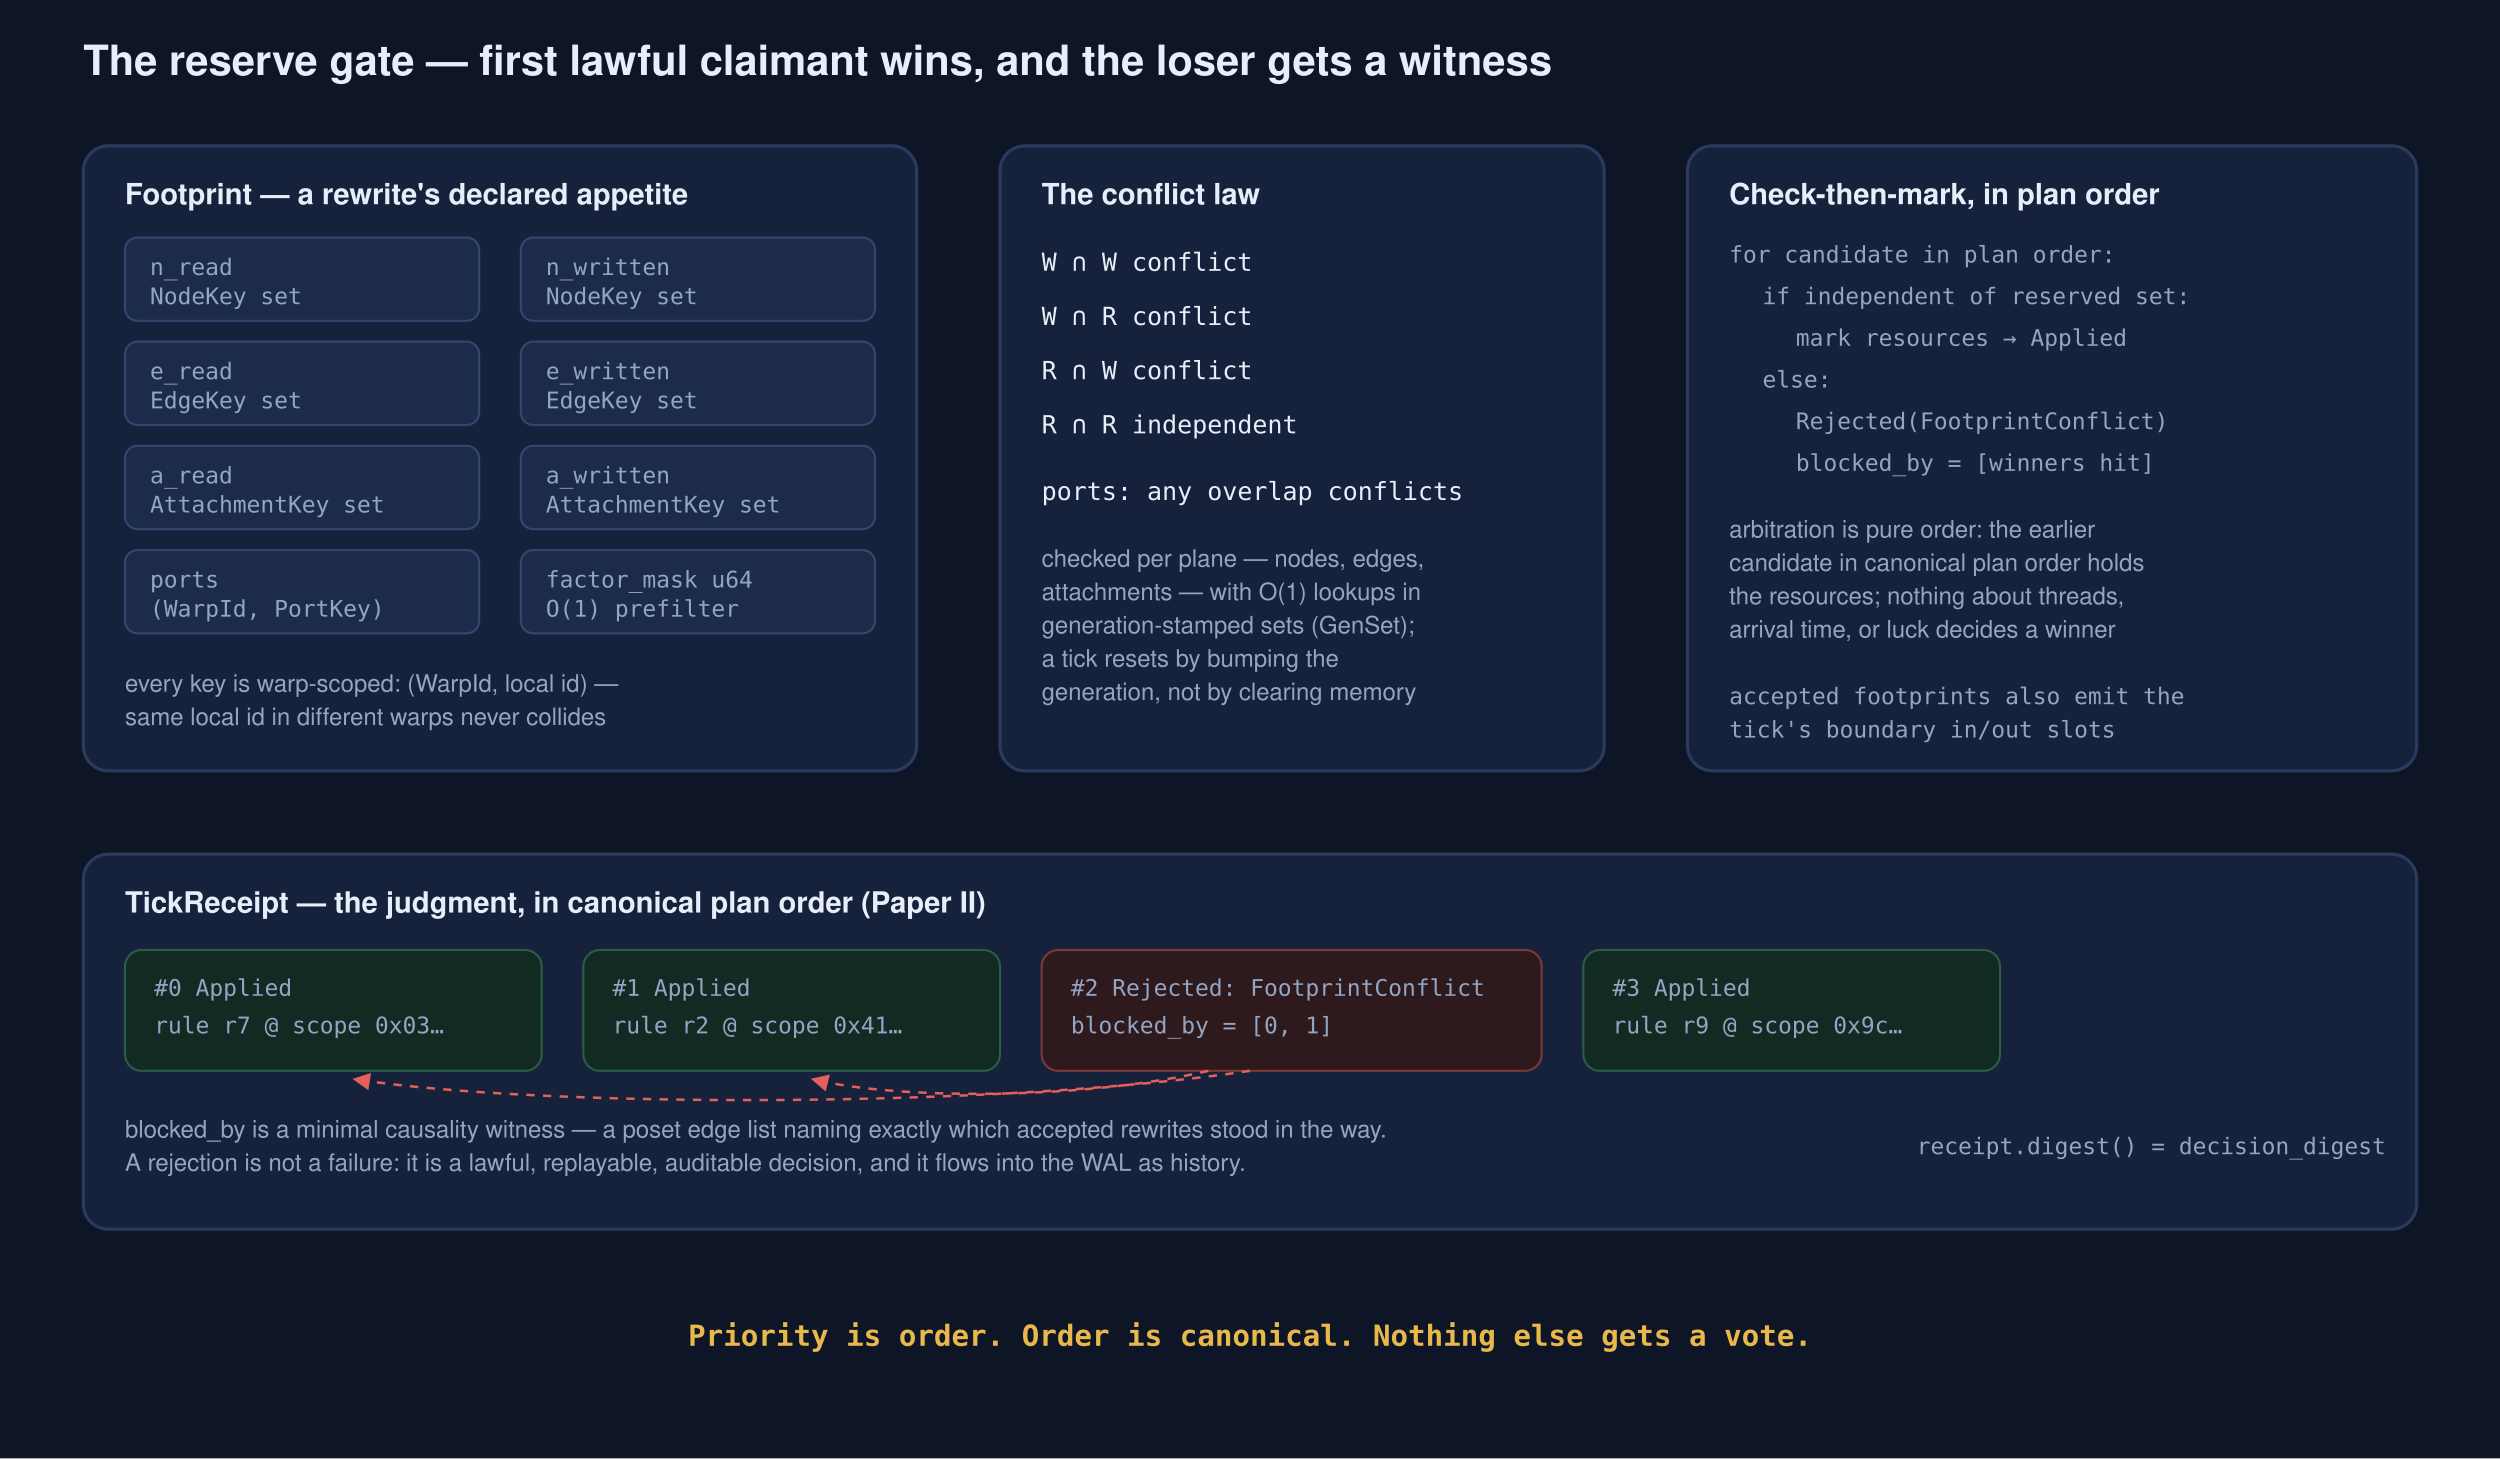
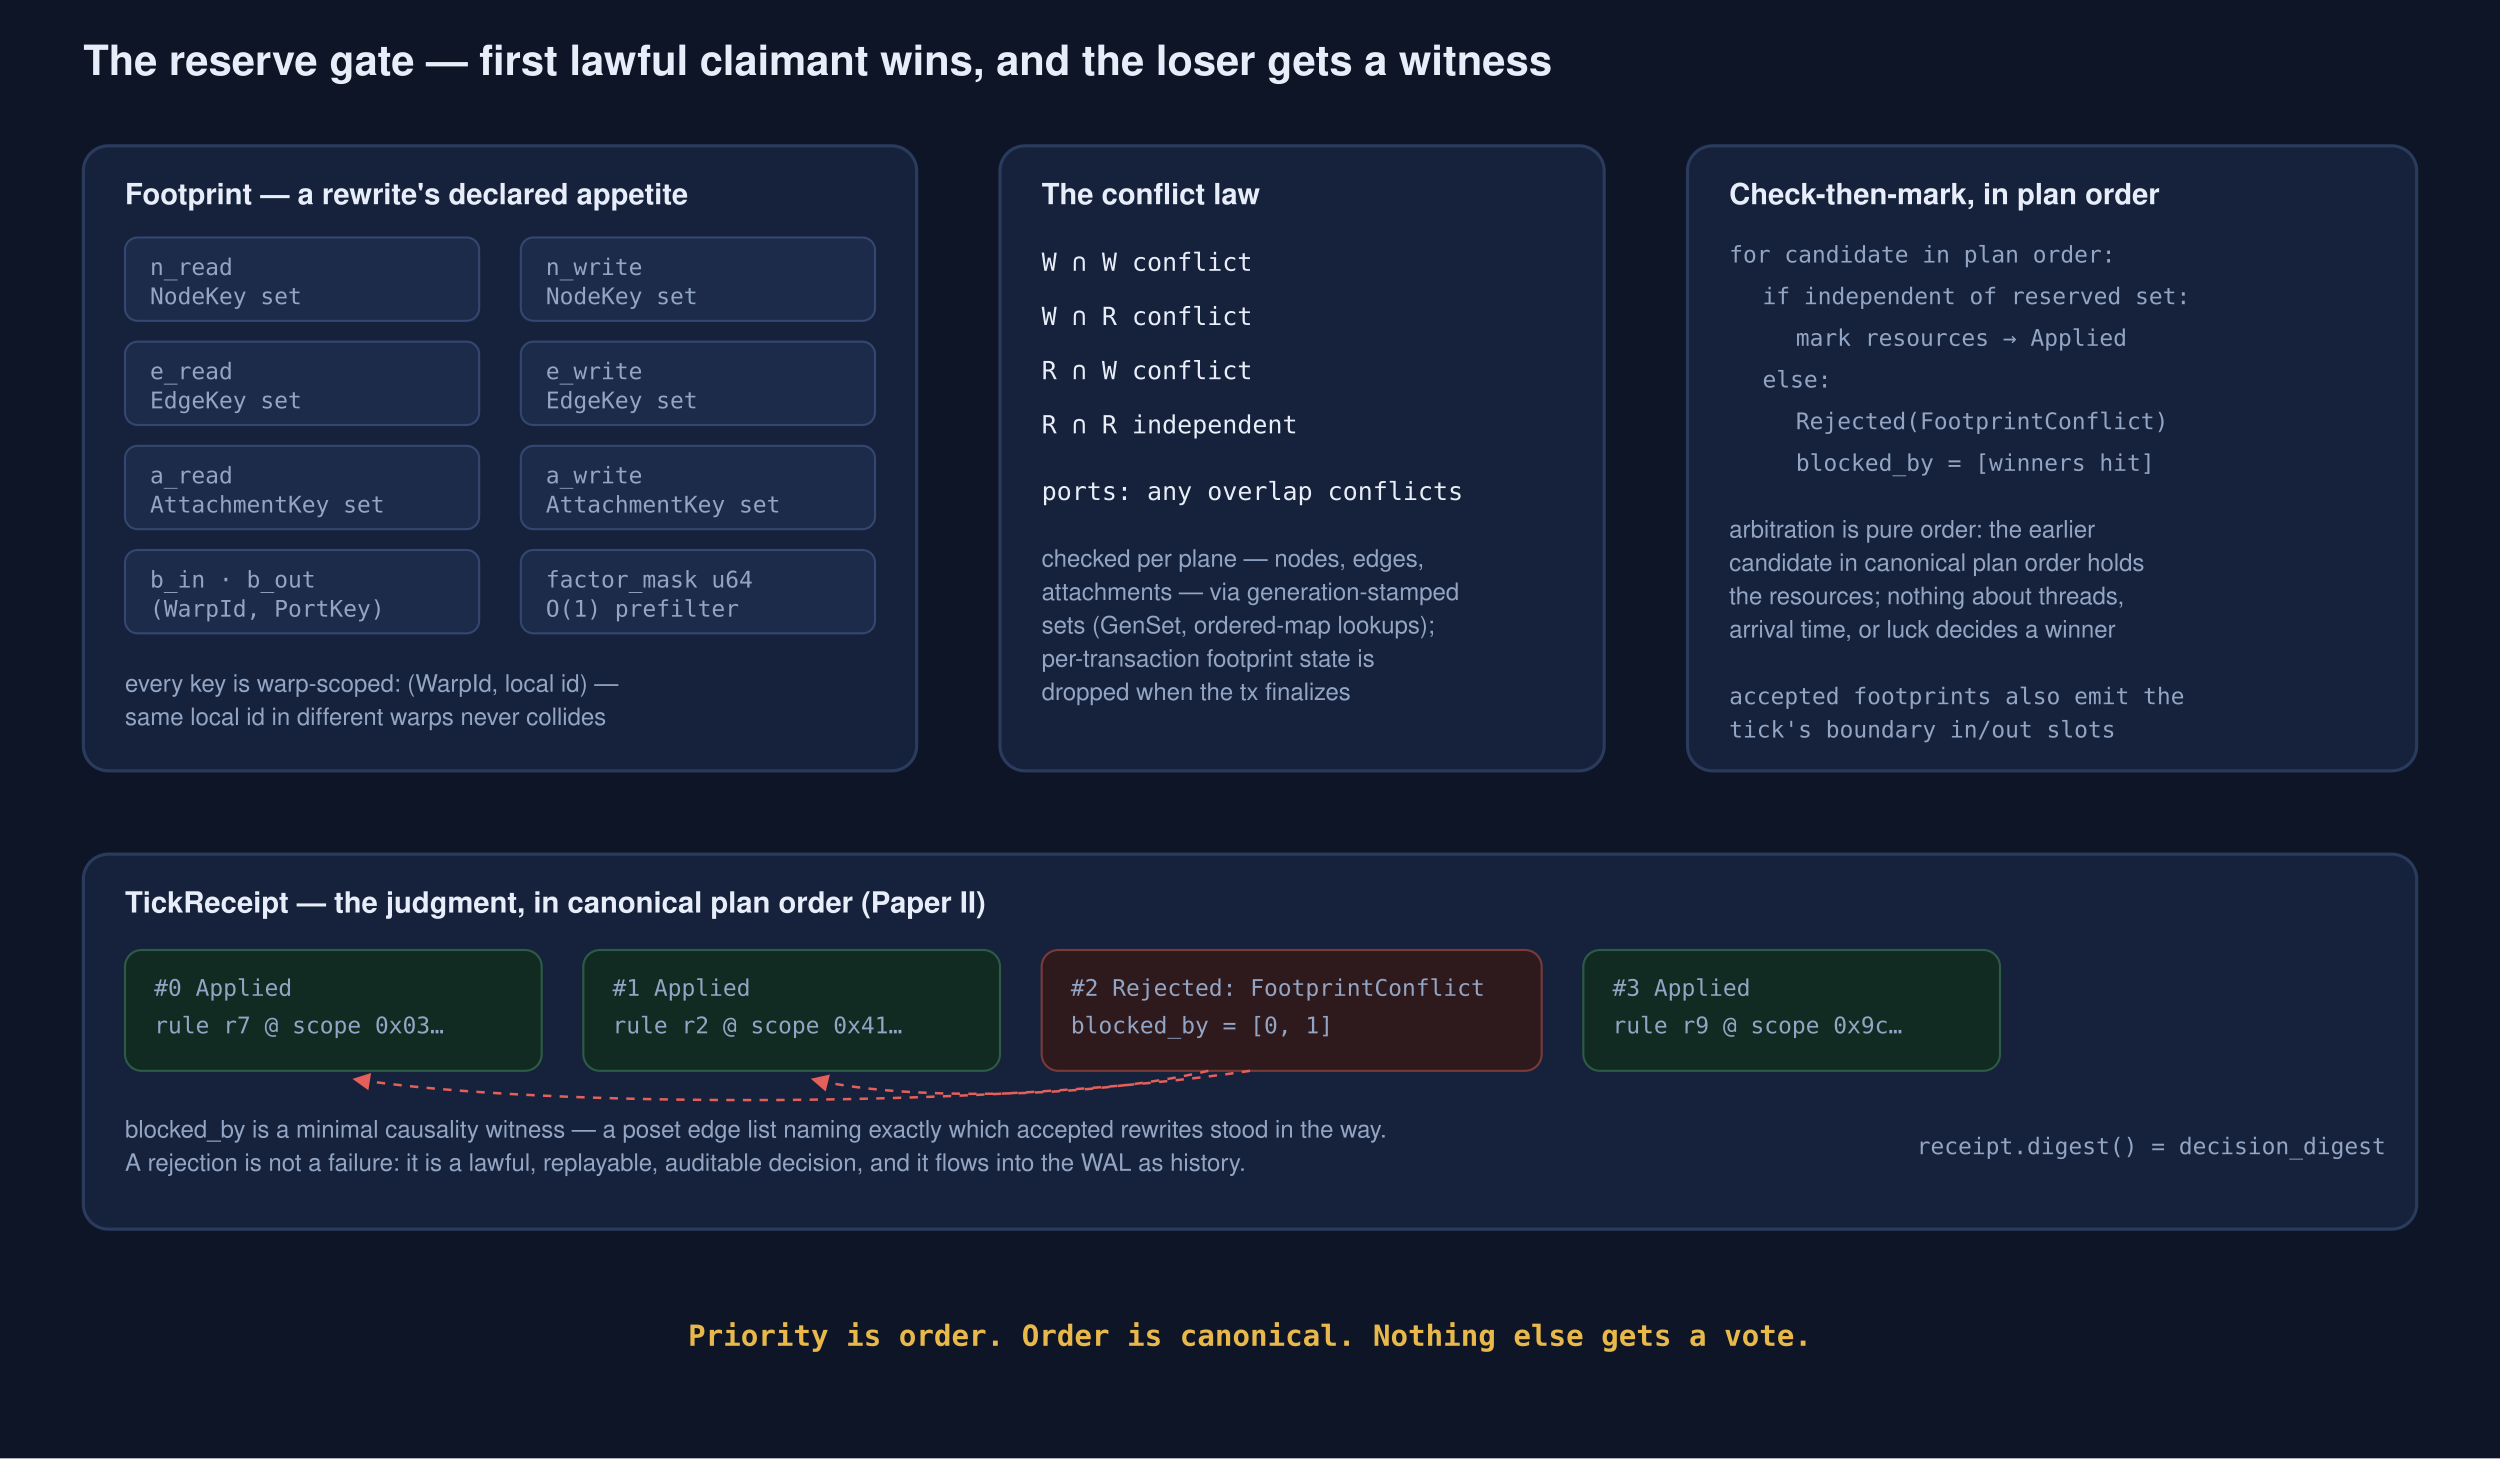
<svg xmlns="http://www.w3.org/2000/svg" viewBox="0 0 1200 700" width="1200" height="700" role="img" aria-labelledby="t">
  <style>
    .bg{fill:#0D1526}
    .plane{fill:#16223B;stroke:#2A3B5E;stroke-width:1.5}
    .item{fill:#1C2B4A;stroke:#334770;stroke-width:1}
    .title{font:700 20px ui-sans-serif,-apple-system,'Segoe UI',Helvetica,Arial,sans-serif;fill:#E8EEF9}
    .ptitle{font:700 14px ui-sans-serif,-apple-system,'Segoe UI',Helvetica,Arial,sans-serif;fill:#E8EEF9}
    .txt{font:13px ui-sans-serif,-apple-system,'Segoe UI',Helvetica,Arial,sans-serif;fill:#E8EEF9}
    .sub{font:11.5px ui-sans-serif,-apple-system,'Segoe UI',Helvetica,Arial,sans-serif;fill:#93A5C4}
    .mono{font:12px ui-monospace,SFMono-Regular,Menlo,Consolas,monospace;fill:#E8EEF9}
    .monosm{font:11px ui-monospace,SFMono-Regular,Menlo,Consolas,monospace;fill:#93A5C4}
    .mantra{font:600 14px ui-monospace,SFMono-Regular,Menlo,Consolas,monospace;fill:#E8B84B}
  </style>
  <defs>
    <marker id="aG3" viewBox="0 0 10 10" refX="9" refY="5" markerWidth="7" markerHeight="7" orient="auto-start-reverse">
      <path d="M0 0L10 5L0 10z" fill="#57C793" />
    </marker>
    <marker id="aR3" viewBox="0 0 10 10" refX="9" refY="5" markerWidth="7" markerHeight="7" orient="auto-start-reverse">
      <path d="M0 0L10 5L0 10z" fill="#E5605A" />
    </marker>
    <marker id="aA3" viewBox="0 0 10 10" refX="9" refY="5" markerWidth="7" markerHeight="7" orient="auto-start-reverse">
      <path d="M0 0L10 5L0 10z" fill="#E8B84B" />
    </marker>
  </defs>
  <rect class="bg" x="0" y="0" width="1200" height="700" />
  <text class="title" x="40" y="36">The reserve gate — first lawful claimant wins, and the loser gets a witness</text>
  <rect class="plane" x="40" y="70" width="400" height="300" rx="12" />
  <text class="ptitle" x="60" y="98">Footprint — a rewrite's declared appetite</text>
  <g>
    <rect class="item" x="60" y="114" width="170" height="40" rx="6" />
    <text class="monosm" x="72" y="132" fill="#6FA8F5">n_read</text>
    <text class="monosm" x="72" y="146" fill="#93A5C4">NodeKey set</text>
    <rect class="item" x="250" y="114" width="170" height="40" rx="6" stroke="#5C4E23" />
-     <text class="monosm" x="262" y="132" fill="#E8B84B">n_written</text>
+     <text class="monosm" x="262" y="132" fill="#E8B84B">n_write</text>
    <text class="monosm" x="262" y="146" fill="#93A5C4">NodeKey set</text>
    <rect class="item" x="60" y="164" width="170" height="40" rx="6" />
    <text class="monosm" x="72" y="182" fill="#6FA8F5">e_read</text>
    <text class="monosm" x="72" y="196" fill="#93A5C4">EdgeKey set</text>
    <rect class="item" x="250" y="164" width="170" height="40" rx="6" stroke="#5C4E23" />
-     <text class="monosm" x="262" y="182" fill="#E8B84B">e_written</text>
+     <text class="monosm" x="262" y="182" fill="#E8B84B">e_write</text>
    <text class="monosm" x="262" y="196" fill="#93A5C4">EdgeKey set</text>
    <rect class="item" x="60" y="214" width="170" height="40" rx="6" />
    <text class="monosm" x="72" y="232" fill="#6FA8F5">a_read</text>
    <text class="monosm" x="72" y="246" fill="#93A5C4">AttachmentKey set</text>
    <rect class="item" x="250" y="214" width="170" height="40" rx="6" stroke="#5C4E23" />
-     <text class="monosm" x="262" y="232" fill="#E8B84B">a_written</text>
+     <text class="monosm" x="262" y="232" fill="#E8B84B">a_write</text>
    <text class="monosm" x="262" y="246" fill="#93A5C4">AttachmentKey set</text>
    <rect class="item" x="60" y="264" width="170" height="40" rx="6" stroke="#4A3B73" />
-     <text class="monosm" x="72" y="282" fill="#A78BE0">ports</text>
+     <text class="monosm" x="72" y="282" fill="#A78BE0">b_in · b_out</text>
    <text class="monosm" x="72" y="296" fill="#93A5C4">(WarpId, PortKey)</text>
    <rect class="item" x="250" y="264" width="170" height="40" rx="6" />
    <text class="monosm" x="262" y="282" fill="#E8EEF9">factor_mask u64</text>
    <text class="monosm" x="262" y="296" fill="#93A5C4">O(1) prefilter</text>
  </g>
  <text class="sub" x="60" y="332">every key is warp-scoped: (WarpId, local id) —</text>
  <text class="sub" x="60" y="348">same local id in different warps never collides</text>
  <rect class="plane" x="480" y="70" width="290" height="300" rx="12" />
  <text class="ptitle" x="500" y="98">The conflict law</text>
  <text class="mono" x="500" y="130" fill="#E5605A">W ∩ W   conflict</text>
  <text class="mono" x="500" y="156" fill="#E5605A">W ∩ R   conflict</text>
  <text class="mono" x="500" y="182" fill="#E5605A">R ∩ W   conflict</text>
  <text class="mono" x="500" y="208" fill="#57C793">R ∩ R   independent</text>
  <text class="mono" x="500" y="240" fill="#E5605A">ports: any overlap conflicts</text>
  <text class="sub" x="500" y="272">checked per plane — nodes, edges,</text>
-   <text class="sub" x="500" y="288">attachments — with O(1) lookups in</text>
-   <text class="sub" x="500" y="304">generation-stamped sets (GenSet);</text>
-   <text class="sub" x="500" y="320">a tick resets by bumping the</text>
-   <text class="sub" x="500" y="336">generation, not by clearing memory</text>
+   <text class="sub" x="500" y="288">attachments — via generation-stamped</text>
+   <text class="sub" x="500" y="304">sets (GenSet, ordered-map lookups);</text>
+   <text class="sub" x="500" y="320">per-transaction footprint state is</text>
+   <text class="sub" x="500" y="336">dropped when the tx finalizes</text>
  <rect class="plane" x="810" y="70" width="350" height="300" rx="12" stroke="#5C4E23" />
  <text class="ptitle" x="830" y="98" fill="#E8B84B">Check-then-mark, in plan order</text>
  <text class="monosm" x="830" y="126" fill="#E8EEF9">for candidate in plan order:</text>
  <text class="monosm" x="846" y="146" fill="#E8EEF9">if independent of reserved set:</text>
  <text class="monosm" x="862" y="166" fill="#57C793">mark resources → Applied</text>
  <text class="monosm" x="846" y="186" fill="#E8EEF9">else:</text>
  <text class="monosm" x="862" y="206" fill="#E5605A">Rejected(FootprintConflict)</text>
  <text class="monosm" x="862" y="226" fill="#E5605A">blocked_by = [winners hit]</text>
  <text class="sub" x="830" y="258">arbitration is pure order: the earlier</text>
  <text class="sub" x="830" y="274">candidate in canonical plan order holds</text>
  <text class="sub" x="830" y="290">the resources; nothing about threads,</text>
  <text class="sub" x="830" y="306">arrival time, or luck decides a winner</text>
  <text class="monosm" x="830" y="338" fill="#57C793">accepted footprints also emit the</text>
  <text class="monosm" x="830" y="354" fill="#57C793">tick's boundary in/out slots</text>
  <rect class="plane" x="40" y="410" width="1120" height="180" rx="12" stroke="#2C5C46" />
  <text class="ptitle" x="60" y="438" fill="#57C793">TickReceipt — the judgment, in canonical plan order (Paper II)</text>
  <g>
    <rect x="60" y="456" width="200" height="58" rx="8" fill="#122B22" stroke="#2C5C46" />
    <text class="monosm" x="74" y="478" fill="#57C793">#0 Applied</text>
    <text class="monosm" x="74" y="496" fill="#93A5C4">rule r7 @ scope 0x03…</text>
    <rect x="280" y="456" width="200" height="58" rx="8" fill="#122B22" stroke="#2C5C46" />
    <text class="monosm" x="294" y="478" fill="#57C793">#1 Applied</text>
    <text class="monosm" x="294" y="496" fill="#93A5C4">rule r2 @ scope 0x41…</text>
    <rect x="500" y="456" width="240" height="58" rx="8" fill="#2E1A1C" stroke="#7A3A38" />
    <text class="monosm" x="514" y="478" fill="#FF9B94">#2 Rejected: FootprintConflict</text>
    <text class="monosm" x="514" y="496" fill="#FF9B94">blocked_by = [0, 1]</text>
    <rect x="760" y="456" width="200" height="58" rx="8" fill="#122B22" stroke="#2C5C46" />
    <text class="monosm" x="774" y="478" fill="#57C793">#3 Applied</text>
    <text class="monosm" x="774" y="496" fill="#93A5C4">rule r9 @ scope 0x9c…</text>
  </g>
  <path d="M600 514 C 480 532, 260 532, 170 518" fill="none" stroke="#E5605A" stroke-width="1.2" stroke-dasharray="4 4" marker-end="url(#aR3)" />
  <path d="M580 514 C 520 528, 430 528, 390 518" fill="none" stroke="#E5605A" stroke-width="1.2" stroke-dasharray="4 4" marker-end="url(#aR3)" />
  <text class="sub" x="60" y="546">blocked_by is a minimal causality witness — a poset edge list naming exactly which accepted rewrites stood in the way.</text>
  <text class="sub" x="60" y="562">A rejection is not a failure: it is a lawful, replayable, auditable decision, and it flows into the WAL as history.</text>
  <text class="monosm" x="920" y="554" fill="#57C793">receipt.digest() = decision_digest</text>
  <text class="mantra" x="600" y="646" text-anchor="middle">Priority is order. Order is canonical. Nothing else gets a vote.</text>
</svg>
